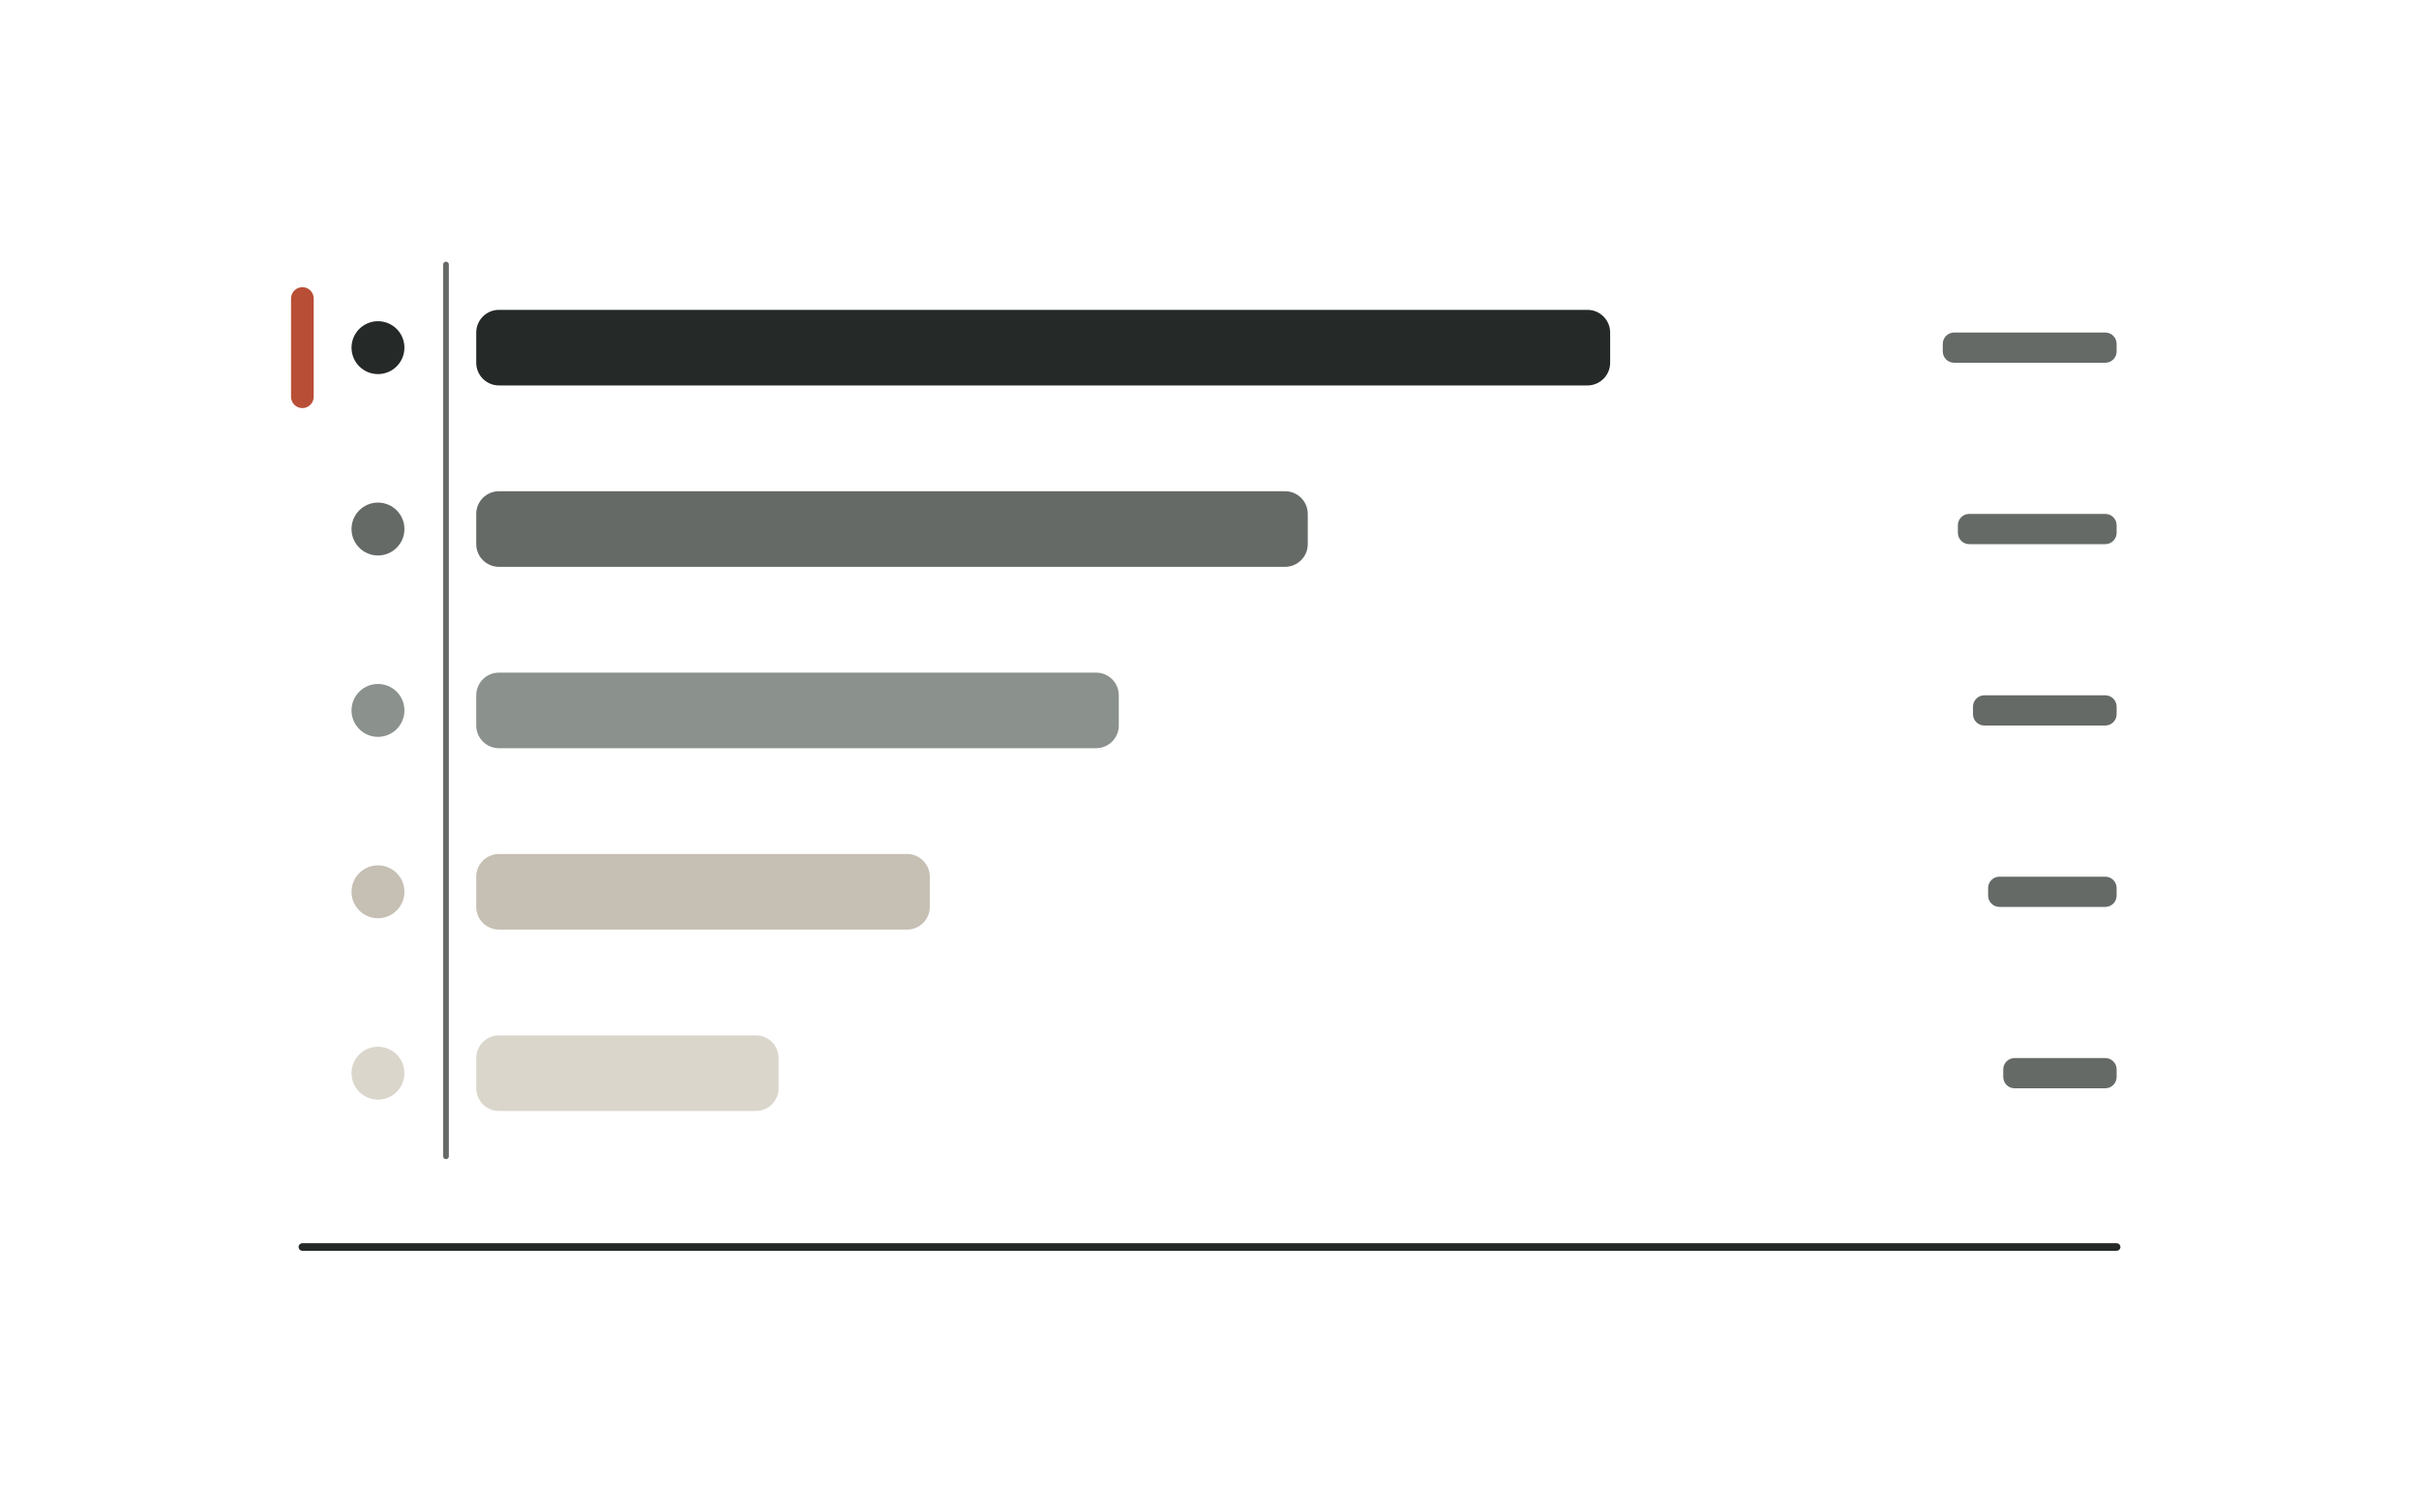
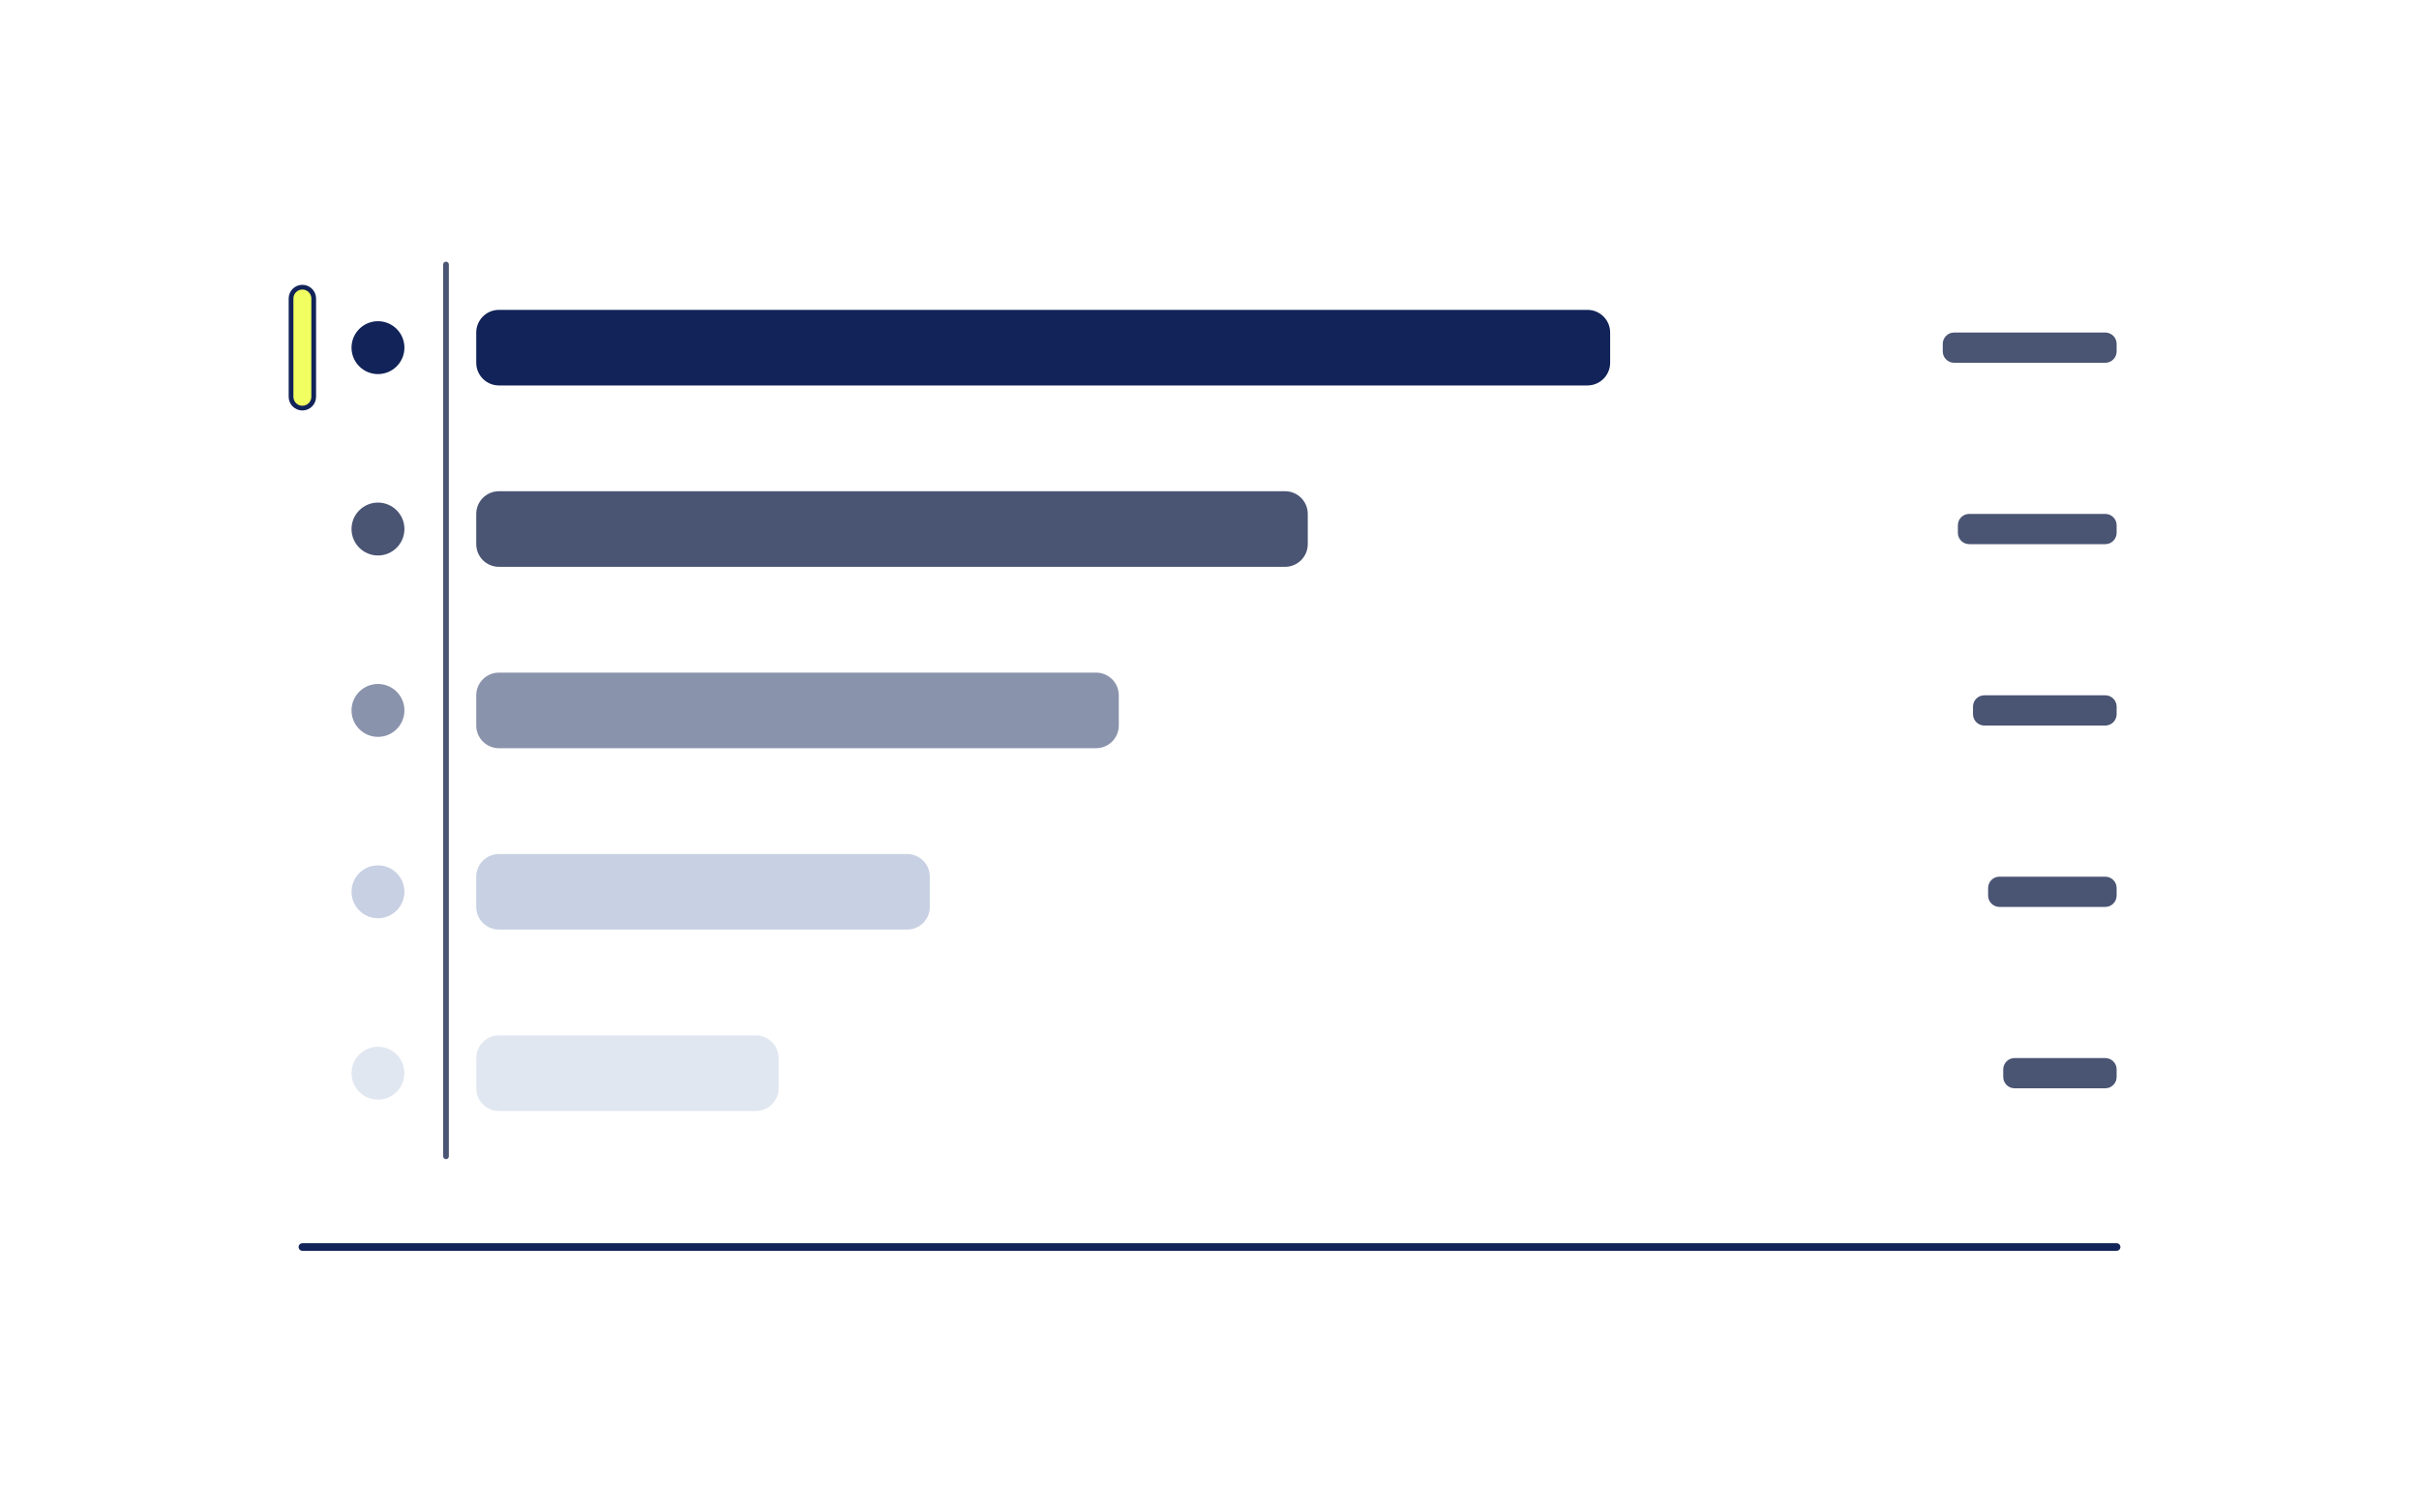
- <svg xmlns="http://www.w3.org/2000/svg" viewBox="0 0 640 400" width="640" height="400" preserveAspectRatio="xMidYMid meet" style="">
+ <svg xmlns="http://www.w3.org/2000/svg" viewBox="0 0 640 400" width="640" height="400" preserveAspectRatio="xMidYMid meet">
  <defs>
-     <clipPath id="__lottie_element_146">
+     <clipPath id="__lottie_element_202">
      <rect width="640" height="400" x="0" y="0" />
    </clipPath>
  </defs>
-   <g clip-path="url(#__lottie_element_146)">
+   <g clip-path="url(#__lottie_element_202)">
    <g transform="matrix(1,0,0,1,0,0)" opacity="1" style="display: block;">
      <g opacity="1" transform="matrix(1,0,0,1,0,0)">
-         <path stroke-linecap="round" stroke-linejoin="round" fill-opacity="0" stroke="rgb(101,106,102)" stroke-opacity="1" stroke-width="1.5" d=" M118,70 C118,70 118,306 118,306" />
+         <path stroke-linecap="round" stroke-linejoin="round" fill-opacity="0" stroke="rgb(74,84,115)" stroke-opacity="1" stroke-width="1.5" d=" M118,70 C118,70 118,306 118,306" />
      </g>
    </g>
    <g transform="matrix(1,0,0,1,0,0)" opacity="1" style="display: block;">
      <g opacity="1" transform="matrix(1,0,0,1,0,0)">
-         <path stroke-linecap="round" stroke-linejoin="round" fill-opacity="0" stroke="rgb(37,41,40)" stroke-opacity="1" stroke-width="2" d=" M80,330 C80,330 560,330 560,330" />
+         <path stroke-linecap="round" stroke-linejoin="round" fill-opacity="0" stroke="rgb(17,35,88)" stroke-opacity="1" stroke-width="2" d=" M80,330 C80,330 560,330 560,330" />
      </g>
    </g>
    <g transform="matrix(1,0,0,1,80,92)" opacity="1" style="display: block;">
      <g opacity="1" transform="matrix(1,0,0,1,0,0)">
-         <path fill="rgb(185,78,54)" fill-opacity="1" d=" M3,-13 C3,-13 3,13 3,13 C3,14.656 1.656,16 0,16 C0,16 0,16 0,16 C-1.656,16 -3,14.656 -3,13 C-3,13 -3,-13 -3,-13 C-3,-14.656 -1.656,-16 0,-16 C0,-16 0,-16 0,-16 C1.656,-16 3,-14.656 3,-13z" />
+         <path fill="rgb(241,255,97)" fill-opacity="1" d=" M3,-13 C3,-13 3,13 3,13 C3,14.656 1.656,16 0,16 C0,16 0,16 0,16 C-1.656,16 -3,14.656 -3,13 C-3,13 -3,-13 -3,-13 C-3,-14.656 -1.656,-16 0,-16 C0,-16 0,-16 0,-16 C1.656,-16 3,-14.656 3,-13z" />
+         <path stroke-linecap="round" stroke-linejoin="round" fill-opacity="0" stroke="rgb(17,35,88)" stroke-opacity="1" stroke-width="1.25" d=" M3,-13 C3,-13 3,13 3,13 C3,14.656 1.656,16 0,16 C0,16 0,16 0,16 C-1.656,16 -3,14.656 -3,13 C-3,13 -3,-13 -3,-13 C-3,-14.656 -1.656,-16 0,-16 C0,-16 0,-16 0,-16 C1.656,-16 3,-14.656 3,-13z" />
      </g>
    </g>
    <g transform="matrix(1,0,0,1,545,284)" opacity="1" style="display: block;">
      <g opacity="1" transform="matrix(1,0,0,1,0,0)">
-         <path fill="rgb(101,106,102)" fill-opacity="1" d=" M15,-1 C15,-1 15,1 15,1 C15,2.656 13.656,4 12,4 C12,4 -12,4 -12,4 C-13.656,4 -15,2.656 -15,1 C-15,1 -15,-1 -15,-1 C-15,-2.656 -13.656,-4 -12,-4 C-12,-4 12,-4 12,-4 C13.656,-4 15,-2.656 15,-1z" />
+         <path fill="rgb(74,84,115)" fill-opacity="1" d=" M15,-1 C15,-1 15,1 15,1 C15,2.656 13.656,4 12,4 C12,4 -12,4 -12,4 C-13.656,4 -15,2.656 -15,1 C-15,1 -15,-1 -15,-1 C-15,-2.656 -13.656,-4 -12,-4 C-12,-4 12,-4 12,-4 C13.656,-4 15,-2.656 15,-1z" />
      </g>
    </g>
    <g transform="matrix(1,0,0,1,100,284)" opacity="1" style="display: block;">
      <g opacity="1" transform="matrix(1,0,0,1,0,0)">
-         <path fill="rgb(219,214,204)" fill-opacity="1" d=" M0,-7 C3.863,-7 7,-3.863 7,0 C7,3.863 3.863,7 0,7 C-3.863,7 -7,3.863 -7,0 C-7,-3.863 -3.863,-7 0,-7z" />
+         <path fill="rgb(225,231,241)" fill-opacity="1" d=" M0,-7 C3.863,-7 7,-3.863 7,0 C7,3.863 3.863,7 0,7 C-3.863,7 -7,3.863 -7,0 C-7,-3.863 -3.863,-7 0,-7z" />
      </g>
    </g>
    <g transform="matrix(1,0,0,1,166,284)" opacity="1" style="display: block;">
      <g opacity="1" transform="matrix(1,0,0,1,0,0)">
-         <path fill="rgb(219,214,204)" fill-opacity="1" d=" M40,-4 C40,-4 40,4 40,4 C40,7.311 37.311,10 34,10 C34,10 -34,10 -34,10 C-37.311,10 -40,7.311 -40,4 C-40,4 -40,-4 -40,-4 C-40,-7.311 -37.311,-10 -34,-10 C-34,-10 34,-10 34,-10 C37.311,-10 40,-7.311 40,-4z" />
+         <path fill="rgb(225,231,241)" fill-opacity="1" d=" M40,-4 C40,-4 40,4 40,4 C40,7.311 37.311,10 34,10 C34,10 -34,10 -34,10 C-37.311,10 -40,7.311 -40,4 C-40,4 -40,-4 -40,-4 C-40,-7.311 -37.311,-10 -34,-10 C-34,-10 34,-10 34,-10 C37.311,-10 40,-7.311 40,-4z" />
      </g>
    </g>
    <g transform="matrix(1,0,0,1,543,236)" opacity="1" style="display: block;">
      <g opacity="1" transform="matrix(1,0,0,1,0,0)">
-         <path fill="rgb(101,106,102)" fill-opacity="1" d=" M17,-1 C17,-1 17,1 17,1 C17,2.656 15.656,4 14,4 C14,4 -14,4 -14,4 C-15.656,4 -17,2.656 -17,1 C-17,1 -17,-1 -17,-1 C-17,-2.656 -15.656,-4 -14,-4 C-14,-4 14,-4 14,-4 C15.656,-4 17,-2.656 17,-1z" />
+         <path fill="rgb(74,84,115)" fill-opacity="1" d=" M17,-1 C17,-1 17,1 17,1 C17,2.656 15.656,4 14,4 C14,4 -14,4 -14,4 C-15.656,4 -17,2.656 -17,1 C-17,1 -17,-1 -17,-1 C-17,-2.656 -15.656,-4 -14,-4 C-14,-4 14,-4 14,-4 C15.656,-4 17,-2.656 17,-1z" />
      </g>
    </g>
    <g transform="matrix(1,0,0,1,100,236)" opacity="1" style="display: block;">
      <g opacity="1" transform="matrix(1,0,0,1,0,0)">
-         <path fill="rgb(198,191,179)" fill-opacity="1" d=" M0,-7 C3.863,-7 7,-3.863 7,0 C7,3.863 3.863,7 0,7 C-3.863,7 -7,3.863 -7,0 C-7,-3.863 -3.863,-7 0,-7z" />
+         <path fill="rgb(200,209,227)" fill-opacity="1" d=" M0,-7 C3.863,-7 7,-3.863 7,0 C7,3.863 3.863,7 0,7 C-3.863,7 -7,3.863 -7,0 C-7,-3.863 -3.863,-7 0,-7z" />
      </g>
    </g>
    <g transform="matrix(1,0,0,1,186,236)" opacity="1" style="display: block;">
      <g opacity="1" transform="matrix(1,0,0,1,0,0)">
-         <path fill="rgb(198,191,179)" fill-opacity="1" d=" M60,-4 C60,-4 60,4 60,4 C60,7.311 57.311,10 54,10 C54,10 -54,10 -54,10 C-57.311,10 -60,7.311 -60,4 C-60,4 -60,-4 -60,-4 C-60,-7.311 -57.311,-10 -54,-10 C-54,-10 54,-10 54,-10 C57.311,-10 60,-7.311 60,-4z" />
+         <path fill="rgb(200,209,227)" fill-opacity="1" d=" M60,-4 C60,-4 60,4 60,4 C60,7.311 57.311,10 54,10 C54,10 -54,10 -54,10 C-57.311,10 -60,7.311 -60,4 C-60,4 -60,-4 -60,-4 C-60,-7.311 -57.311,-10 -54,-10 C-54,-10 54,-10 54,-10 C57.311,-10 60,-7.311 60,-4z" />
      </g>
    </g>
    <g transform="matrix(1,0,0,1,541,188)" opacity="1" style="display: block;">
      <g opacity="1" transform="matrix(1,0,0,1,0,0)">
-         <path fill="rgb(101,106,102)" fill-opacity="1" d=" M19,-1 C19,-1 19,1 19,1 C19,2.656 17.656,4 16,4 C16,4 -16,4 -16,4 C-17.656,4 -19,2.656 -19,1 C-19,1 -19,-1 -19,-1 C-19,-2.656 -17.656,-4 -16,-4 C-16,-4 16,-4 16,-4 C17.656,-4 19,-2.656 19,-1z" />
+         <path fill="rgb(74,84,115)" fill-opacity="1" d=" M19,-1 C19,-1 19,1 19,1 C19,2.656 17.656,4 16,4 C16,4 -16,4 -16,4 C-17.656,4 -19,2.656 -19,1 C-19,1 -19,-1 -19,-1 C-19,-2.656 -17.656,-4 -16,-4 C-16,-4 16,-4 16,-4 C17.656,-4 19,-2.656 19,-1z" />
      </g>
    </g>
    <g transform="matrix(1,0,0,1,100,188)" opacity="1" style="display: block;">
      <g opacity="1" transform="matrix(1,0,0,1,0,0)">
-         <path fill="rgb(139,145,140)" fill-opacity="1" d=" M0,-7 C3.863,-7 7,-3.863 7,0 C7,3.863 3.863,7 0,7 C-3.863,7 -7,3.863 -7,0 C-7,-3.863 -3.863,-7 0,-7z" />
+         <path fill="rgb(138,147,172)" fill-opacity="1" d=" M0,-7 C3.863,-7 7,-3.863 7,0 C7,3.863 3.863,7 0,7 C-3.863,7 -7,3.863 -7,0 C-7,-3.863 -3.863,-7 0,-7z" />
      </g>
    </g>
    <g transform="matrix(1,0,0,1,211,188)" opacity="1" style="display: block;">
      <g opacity="1" transform="matrix(1,0,0,1,0,0)">
-         <path fill="rgb(139,145,140)" fill-opacity="1" d=" M85,-4 C85,-4 85,4 85,4 C85,7.311 82.311,10 79,10 C79,10 -79,10 -79,10 C-82.311,10 -85,7.311 -85,4 C-85,4 -85,-4 -85,-4 C-85,-7.311 -82.311,-10 -79,-10 C-79,-10 79,-10 79,-10 C82.311,-10 85,-7.311 85,-4z" />
+         <path fill="rgb(138,147,172)" fill-opacity="1" d=" M85,-4 C85,-4 85,4 85,4 C85,7.311 82.311,10 79,10 C79,10 -79,10 -79,10 C-82.311,10 -85,7.311 -85,4 C-85,4 -85,-4 -85,-4 C-85,-7.311 -82.311,-10 -79,-10 C-79,-10 79,-10 79,-10 C82.311,-10 85,-7.311 85,-4z" />
      </g>
    </g>
    <g transform="matrix(1,0,0,1,539,140)" opacity="1" style="display: block;">
      <g opacity="1" transform="matrix(1,0,0,1,0,0)">
-         <path fill="rgb(101,106,102)" fill-opacity="1" d=" M21,-1 C21,-1 21,1 21,1 C21,2.656 19.656,4 18,4 C18,4 -18,4 -18,4 C-19.656,4 -21,2.656 -21,1 C-21,1 -21,-1 -21,-1 C-21,-2.656 -19.656,-4 -18,-4 C-18,-4 18,-4 18,-4 C19.656,-4 21,-2.656 21,-1z" />
+         <path fill="rgb(74,84,115)" fill-opacity="1" d=" M21,-1 C21,-1 21,1 21,1 C21,2.656 19.656,4 18,4 C18,4 -18,4 -18,4 C-19.656,4 -21,2.656 -21,1 C-21,1 -21,-1 -21,-1 C-21,-2.656 -19.656,-4 -18,-4 C-18,-4 18,-4 18,-4 C19.656,-4 21,-2.656 21,-1z" />
      </g>
    </g>
    <g transform="matrix(1,0,0,1,100,140)" opacity="1" style="display: block;">
      <g opacity="1" transform="matrix(1,0,0,1,0,0)">
-         <path fill="rgb(101,106,102)" fill-opacity="1" d=" M0,-7 C3.863,-7 7,-3.863 7,0 C7,3.863 3.863,7 0,7 C-3.863,7 -7,3.863 -7,0 C-7,-3.863 -3.863,-7 0,-7z" />
+         <path fill="rgb(74,84,115)" fill-opacity="1" d=" M0,-7 C3.863,-7 7,-3.863 7,0 C7,3.863 3.863,7 0,7 C-3.863,7 -7,3.863 -7,0 C-7,-3.863 -3.863,-7 0,-7z" />
      </g>
    </g>
    <g transform="matrix(1,0,0,1,236,140)" opacity="1" style="display: block;">
      <g opacity="1" transform="matrix(1,0,0,1,0,0)">
-         <path fill="rgb(101,106,102)" fill-opacity="1" d=" M110,-4 C110,-4 110,4 110,4 C110,7.311 107.311,10 104,10 C104,10 -104,10 -104,10 C-107.311,10 -110,7.311 -110,4 C-110,4 -110,-4 -110,-4 C-110,-7.311 -107.311,-10 -104,-10 C-104,-10 104,-10 104,-10 C107.311,-10 110,-7.311 110,-4z" />
+         <path fill="rgb(74,84,115)" fill-opacity="1" d=" M110,-4 C110,-4 110,4 110,4 C110,7.311 107.311,10 104,10 C104,10 -104,10 -104,10 C-107.311,10 -110,7.311 -110,4 C-110,4 -110,-4 -110,-4 C-110,-7.311 -107.311,-10 -104,-10 C-104,-10 104,-10 104,-10 C107.311,-10 110,-7.311 110,-4z" />
      </g>
    </g>
    <g transform="matrix(1,0,0,1,537,92)" opacity="1" style="display: block;">
      <g opacity="1" transform="matrix(1,0,0,1,0,0)">
-         <path fill="rgb(101,106,102)" fill-opacity="1" d=" M23,-1 C23,-1 23,1 23,1 C23,2.656 21.656,4 20,4 C20,4 -20,4 -20,4 C-21.656,4 -23,2.656 -23,1 C-23,1 -23,-1 -23,-1 C-23,-2.656 -21.656,-4 -20,-4 C-20,-4 20,-4 20,-4 C21.656,-4 23,-2.656 23,-1z" />
+         <path fill="rgb(74,84,115)" fill-opacity="1" d=" M23,-1 C23,-1 23,1 23,1 C23,2.656 21.656,4 20,4 C20,4 -20,4 -20,4 C-21.656,4 -23,2.656 -23,1 C-23,1 -23,-1 -23,-1 C-23,-2.656 -21.656,-4 -20,-4 C-20,-4 20,-4 20,-4 C21.656,-4 23,-2.656 23,-1z" />
      </g>
    </g>
    <g transform="matrix(1,0,0,1,100,92)" opacity="1" style="display: block;">
      <g opacity="1" transform="matrix(1,0,0,1,0,0)">
-         <path fill="rgb(37,41,40)" fill-opacity="1" d=" M0,-7 C3.863,-7 7,-3.863 7,0 C7,3.863 3.863,7 0,7 C-3.863,7 -7,3.863 -7,0 C-7,-3.863 -3.863,-7 0,-7z" />
+         <path fill="rgb(17,35,88)" fill-opacity="1" d=" M0,-7 C3.863,-7 7,-3.863 7,0 C7,3.863 3.863,7 0,7 C-3.863,7 -7,3.863 -7,0 C-7,-3.863 -3.863,-7 0,-7z" />
      </g>
    </g>
    <g transform="matrix(1,0,0,1,276,92)" opacity="1" style="display: block;">
      <g opacity="1" transform="matrix(1,0,0,1,0,0)">
-         <path fill="rgb(37,41,40)" fill-opacity="1" d=" M150,-4 C150,-4 150,4 150,4 C150,7.311 147.311,10 144,10 C144,10 -144,10 -144,10 C-147.311,10 -150,7.311 -150,4 C-150,4 -150,-4 -150,-4 C-150,-7.311 -147.311,-10 -144,-10 C-144,-10 144,-10 144,-10 C147.311,-10 150,-7.311 150,-4z" />
+         <path fill="rgb(17,35,88)" fill-opacity="1" d=" M150,-4 C150,-4 150,4 150,4 C150,7.311 147.311,10 144,10 C144,10 -144,10 -144,10 C-147.311,10 -150,7.311 -150,4 C-150,4 -150,-4 -150,-4 C-150,-7.311 -147.311,-10 -144,-10 C-144,-10 144,-10 144,-10 C147.311,-10 150,-7.311 150,-4z" />
      </g>
    </g>
  </g>
</svg>
